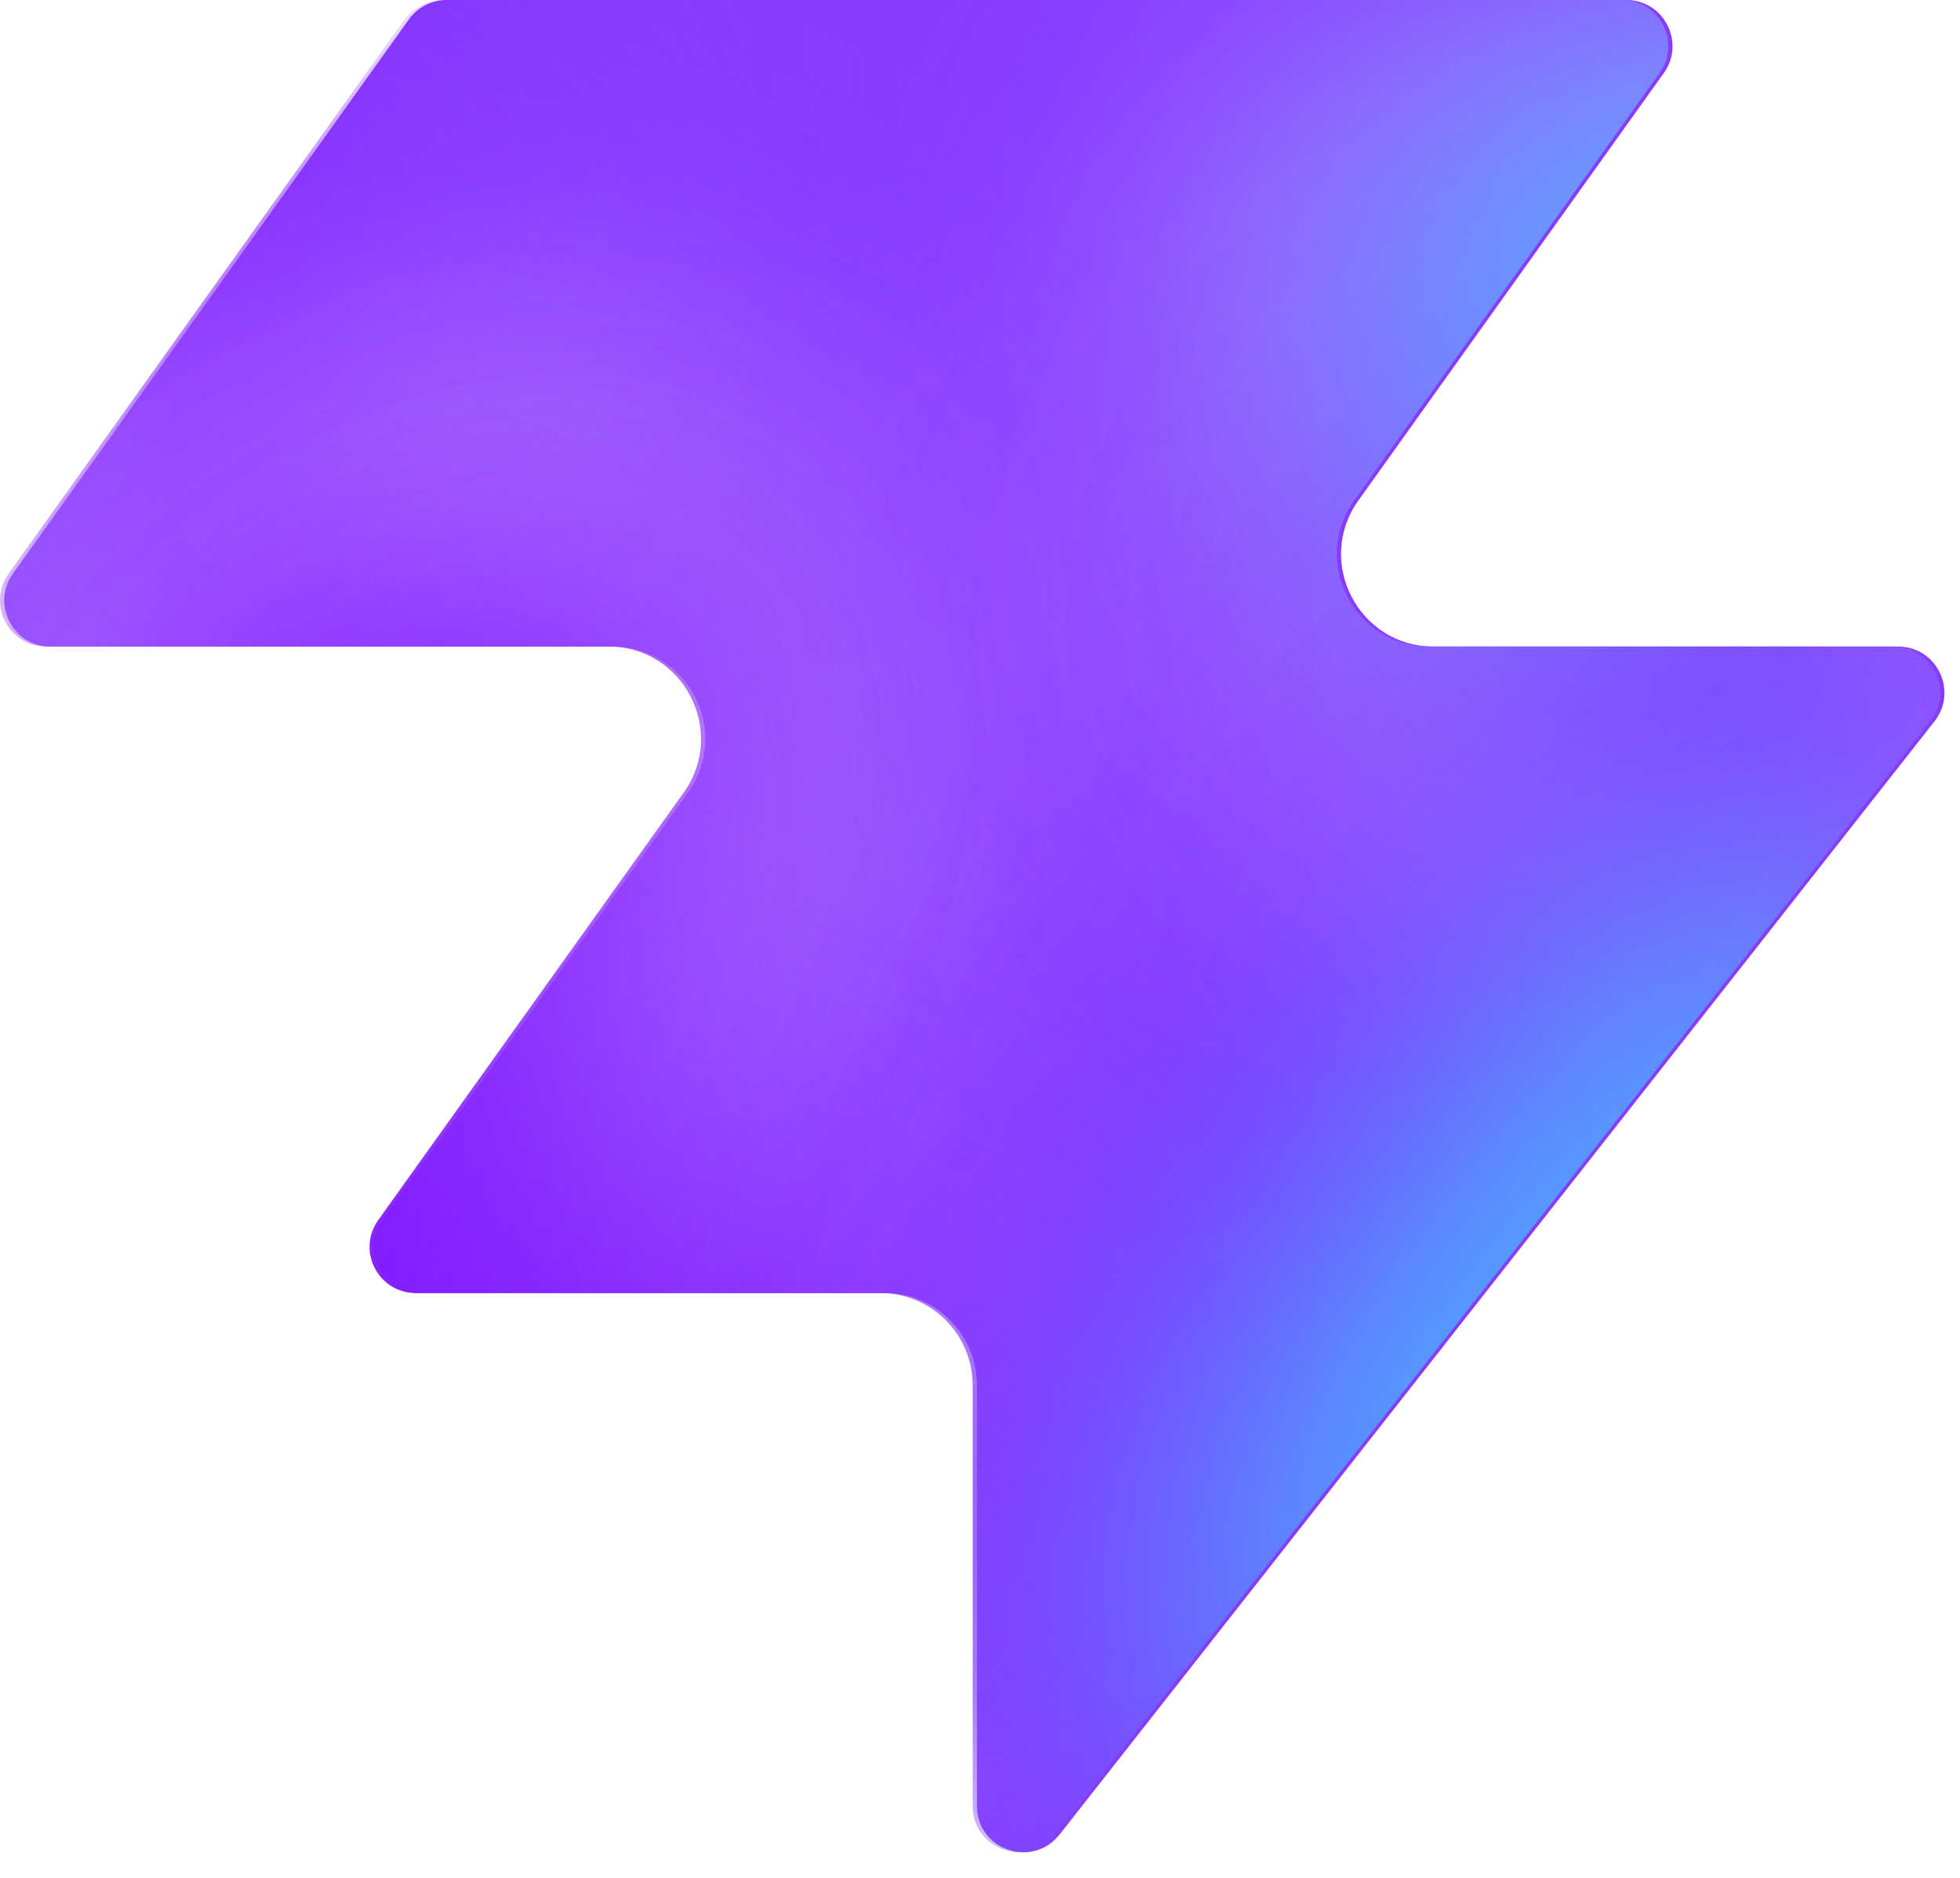
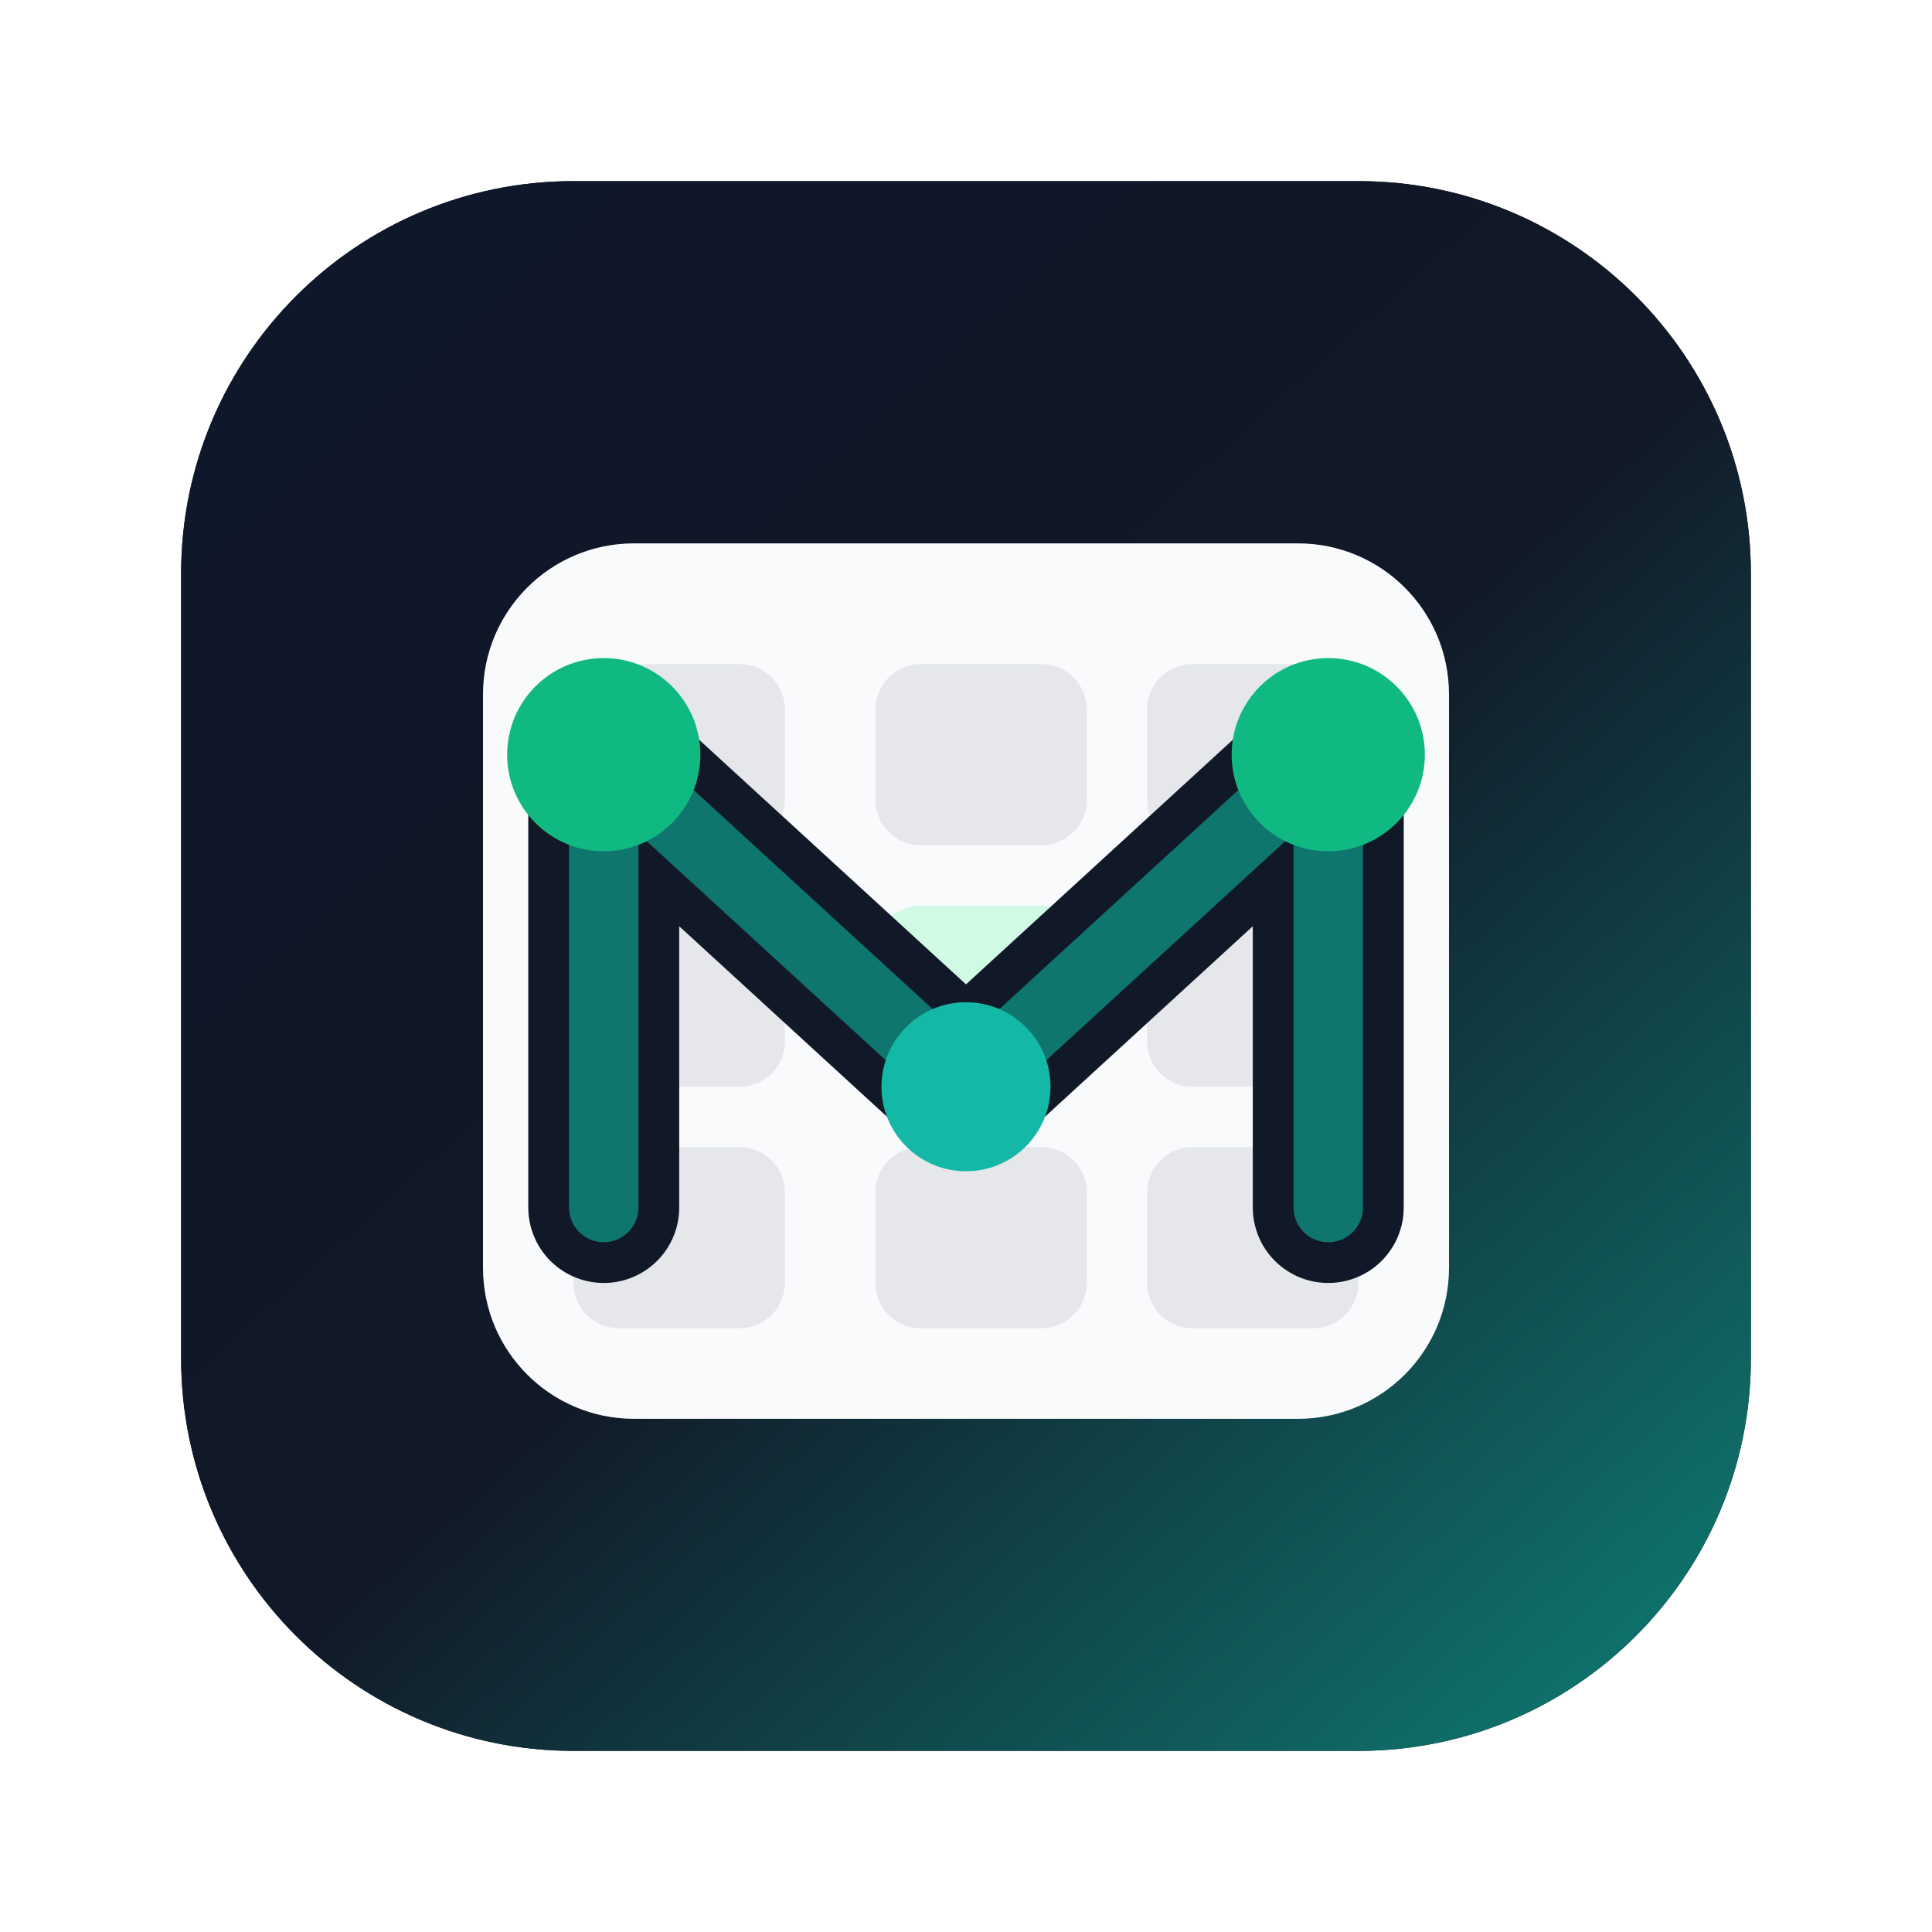
- <svg xmlns="http://www.w3.org/2000/svg" width="48" height="46" fill="none" viewBox="0 0 48 46">
-   <path fill="#863bff" d="M25.946 44.938c-.664.845-2.021.375-2.021-.698V33.937a2.26 2.26 0 0 0-2.262-2.262H10.287c-.92 0-1.456-1.04-.92-1.788l7.48-10.471c1.07-1.497 0-3.578-1.842-3.578H1.237c-.92 0-1.456-1.04-.92-1.788L10.013.474c.214-.297.556-.474.92-.474h28.894c.92 0 1.456 1.04.92 1.788l-7.48 10.471c-1.07 1.498 0 3.579 1.842 3.579h11.377c.943 0 1.473 1.088.89 1.83L25.947 44.94z" style="fill:#863bff;fill:color(display-p3 .525 .23 1);fill-opacity:1" />
-   <mask id="a" width="48" height="46" x="0" y="0" maskUnits="userSpaceOnUse" style="mask-type:alpha">
-     <path fill="#000" d="M25.842 44.938c-.664.844-2.021.375-2.021-.698V33.937a2.26 2.26 0 0 0-2.262-2.262H10.183c-.92 0-1.456-1.04-.92-1.788l7.48-10.471c1.07-1.498 0-3.579-1.842-3.579H1.133c-.92 0-1.456-1.04-.92-1.787L9.91.473c.214-.297.556-.474.92-.474h28.894c.92 0 1.456 1.04.92 1.788l-7.48 10.471c-1.07 1.498 0 3.578 1.842 3.578h11.377c.943 0 1.473 1.088.89 1.832L25.843 44.94z" style="fill:#000;fill-opacity:1" />
-   </mask>
-   <g mask="url(#a)">
-     <g filter="url(#b)">
-       <ellipse cx="5.508" cy="14.704" fill="#ede6ff" rx="5.508" ry="14.704" style="fill:#ede6ff;fill:color(display-p3 .927 .903 1);fill-opacity:1" transform="matrix(.00324 1 1 -.00324 -4.47 31.516)" />
-     </g>
-     <g filter="url(#c)">
-       <ellipse cx="10.399" cy="29.851" fill="#ede6ff" rx="10.399" ry="29.851" style="fill:#ede6ff;fill:color(display-p3 .927 .903 1);fill-opacity:1" transform="matrix(.00324 1 1 -.00324 -39.328 7.883)" />
-     </g>
-     <g filter="url(#d)">
-       <ellipse cx="5.508" cy="30.487" fill="#7e14ff" rx="5.508" ry="30.487" style="fill:#7e14ff;fill:color(display-p3 .492 .077 1);fill-opacity:1" transform="rotate(89.814 -25.913 -14.639)scale(1 -1)" />
-     </g>
-     <g filter="url(#e)">
-       <ellipse cx="5.508" cy="30.599" fill="#7e14ff" rx="5.508" ry="30.599" style="fill:#7e14ff;fill:color(display-p3 .492 .077 1);fill-opacity:1" transform="rotate(89.814 -32.644 -3.334)scale(1 -1)" />
-     </g>
-     <g filter="url(#f)">
-       <ellipse cx="5.508" cy="30.599" fill="#7e14ff" rx="5.508" ry="30.599" style="fill:#7e14ff;fill:color(display-p3 .492 .077 1);fill-opacity:1" transform="matrix(.00324 1 1 -.00324 -34.34 30.47)" />
-     </g>
-     <g filter="url(#g)">
-       <ellipse cx="14.072" cy="22.078" fill="#ede6ff" rx="14.072" ry="22.078" style="fill:#ede6ff;fill:color(display-p3 .927 .903 1);fill-opacity:1" transform="rotate(93.35 24.506 48.493)scale(-1 1)" />
-     </g>
-     <g filter="url(#h)">
-       <ellipse cx="3.47" cy="21.501" fill="#7e14ff" rx="3.47" ry="21.501" style="fill:#7e14ff;fill:color(display-p3 .492 .077 1);fill-opacity:1" transform="rotate(89.009 28.708 47.59)scale(-1 1)" />
-     </g>
-     <g filter="url(#i)">
-       <ellipse cx="3.47" cy="21.501" fill="#7e14ff" rx="3.47" ry="21.501" style="fill:#7e14ff;fill:color(display-p3 .492 .077 1);fill-opacity:1" transform="rotate(89.009 28.708 47.59)scale(-1 1)" />
-     </g>
-     <g filter="url(#j)">
-       <ellipse cx=".387" cy="8.972" fill="#7e14ff" rx="4.407" ry="29.108" style="fill:#7e14ff;fill:color(display-p3 .492 .077 1);fill-opacity:1" transform="rotate(39.51 .387 8.972)" />
-     </g>
-     <g filter="url(#k)">
-       <ellipse cx="47.523" cy="-6.092" fill="#7e14ff" rx="4.407" ry="29.108" style="fill:#7e14ff;fill:color(display-p3 .492 .077 1);fill-opacity:1" transform="rotate(37.892 47.523 -6.092)" />
-     </g>
-     <g filter="url(#l)">
-       <ellipse cx="41.412" cy="6.333" fill="#47bfff" rx="5.971" ry="9.665" style="fill:#47bfff;fill:color(display-p3 .28 .748 1);fill-opacity:1" transform="rotate(37.892 41.412 6.333)" />
-     </g>
-     <g filter="url(#m)">
-       <ellipse cx="-1.879" cy="38.332" fill="#7e14ff" rx="4.407" ry="29.108" style="fill:#7e14ff;fill:color(display-p3 .492 .077 1);fill-opacity:1" transform="rotate(37.892 -1.88 38.332)" />
-     </g>
-     <g filter="url(#n)">
-       <ellipse cx="-1.879" cy="38.332" fill="#7e14ff" rx="4.407" ry="29.108" style="fill:#7e14ff;fill:color(display-p3 .492 .077 1);fill-opacity:1" transform="rotate(37.892 -1.88 38.332)" />
-     </g>
-     <g filter="url(#o)">
-       <ellipse cx="35.651" cy="29.907" fill="#7e14ff" rx="4.407" ry="29.108" style="fill:#7e14ff;fill:color(display-p3 .492 .077 1);fill-opacity:1" transform="rotate(37.892 35.651 29.907)" />
-     </g>
-     <g filter="url(#p)">
-       <ellipse cx="38.418" cy="32.4" fill="#47bfff" rx="5.971" ry="15.297" style="fill:#47bfff;fill:color(display-p3 .28 .748 1);fill-opacity:1" transform="rotate(37.892 38.418 32.4)" />
-     </g>
-   </g>
+ <svg xmlns="http://www.w3.org/2000/svg" width="64" height="64" viewBox="0 0 64 64" fill="none">
+   <rect width="64" height="64" fill="none" />
+   <rect x="6" y="6" width="52" height="52" rx="13" fill="#111827" />
+   <rect x="6" y="6" width="52" height="52" rx="13" fill="url(#bg)" />
+   <rect x="16" y="18" width="32" height="29" rx="5" fill="#F8FAFC" />
+   <rect x="19" y="22" width="7" height="6" rx="1.5" fill="#E5E7EB" />
+   <rect x="29" y="22" width="7" height="6" rx="1.5" fill="#E5E7EB" />
+   <rect x="38" y="22" width="7" height="6" rx="1.5" fill="#E5E7EB" />
+   <rect x="19" y="30" width="7" height="6" rx="1.5" fill="#E5E7EB" />
+   <rect x="29" y="30" width="7" height="6" rx="1.5" fill="#D1FAE5" />
+   <rect x="38" y="30" width="7" height="6" rx="1.5" fill="#E5E7EB" />
+   <rect x="19" y="38" width="7" height="6" rx="1.5" fill="#E5E7EB" />
+   <rect x="29" y="38" width="7" height="6" rx="1.5" fill="#E5E7EB" />
+   <rect x="38" y="38" width="7" height="6" rx="1.5" fill="#E5E7EB" />
+   <path d="M20 40V25L32 36L44 25V40" stroke="#111827" stroke-width="5" stroke-linecap="round" stroke-linejoin="round" />
+   <path d="M20 40V25L32 36L44 25V40" stroke="#0F766E" stroke-width="2.3" stroke-linecap="round" stroke-linejoin="round" />
+   <circle cx="20" cy="25" r="3.2" fill="#10B981" />
+   <circle cx="32" cy="36" r="2.8" fill="#14B8A6" />
+   <circle cx="44" cy="25" r="3.2" fill="#10B981" />
  <defs>
-     <filter id="b" width="60.045" height="41.654" x="-19.77" y="16.149" color-interpolation-filters="sRGB" filterUnits="userSpaceOnUse">
-       <feFlood flood-opacity="0" result="BackgroundImageFix" />
-       <feBlend in="SourceGraphic" in2="BackgroundImageFix" result="shape" />
-       <feGaussianBlur result="effect1_foregroundBlur_2002_17158" stdDeviation="7.659" />
-     </filter>
-     <filter id="c" width="90.34" height="51.437" x="-54.613" y="-7.533" color-interpolation-filters="sRGB" filterUnits="userSpaceOnUse">
-       <feFlood flood-opacity="0" result="BackgroundImageFix" />
-       <feBlend in="SourceGraphic" in2="BackgroundImageFix" result="shape" />
-       <feGaussianBlur result="effect1_foregroundBlur_2002_17158" stdDeviation="7.659" />
-     </filter>
-     <filter id="d" width="79.355" height="29.4" x="-49.64" y="2.03" color-interpolation-filters="sRGB" filterUnits="userSpaceOnUse">
-       <feFlood flood-opacity="0" result="BackgroundImageFix" />
-       <feBlend in="SourceGraphic" in2="BackgroundImageFix" result="shape" />
-       <feGaussianBlur result="effect1_foregroundBlur_2002_17158" stdDeviation="4.596" />
-     </filter>
-     <filter id="e" width="79.579" height="29.4" x="-45.045" y="20.029" color-interpolation-filters="sRGB" filterUnits="userSpaceOnUse">
-       <feFlood flood-opacity="0" result="BackgroundImageFix" />
-       <feBlend in="SourceGraphic" in2="BackgroundImageFix" result="shape" />
-       <feGaussianBlur result="effect1_foregroundBlur_2002_17158" stdDeviation="4.596" />
-     </filter>
-     <filter id="f" width="79.579" height="29.4" x="-43.513" y="21.178" color-interpolation-filters="sRGB" filterUnits="userSpaceOnUse">
-       <feFlood flood-opacity="0" result="BackgroundImageFix" />
-       <feBlend in="SourceGraphic" in2="BackgroundImageFix" result="shape" />
-       <feGaussianBlur result="effect1_foregroundBlur_2002_17158" stdDeviation="4.596" />
-     </filter>
-     <filter id="g" width="74.749" height="58.852" x="15.756" y="-17.901" color-interpolation-filters="sRGB" filterUnits="userSpaceOnUse">
-       <feFlood flood-opacity="0" result="BackgroundImageFix" />
-       <feBlend in="SourceGraphic" in2="BackgroundImageFix" result="shape" />
-       <feGaussianBlur result="effect1_foregroundBlur_2002_17158" stdDeviation="7.659" />
-     </filter>
-     <filter id="h" width="61.377" height="25.362" x="23.548" y="2.284" color-interpolation-filters="sRGB" filterUnits="userSpaceOnUse">
-       <feFlood flood-opacity="0" result="BackgroundImageFix" />
-       <feBlend in="SourceGraphic" in2="BackgroundImageFix" result="shape" />
-       <feGaussianBlur result="effect1_foregroundBlur_2002_17158" stdDeviation="4.596" />
-     </filter>
-     <filter id="i" width="61.377" height="25.362" x="23.548" y="2.284" color-interpolation-filters="sRGB" filterUnits="userSpaceOnUse">
-       <feFlood flood-opacity="0" result="BackgroundImageFix" />
-       <feBlend in="SourceGraphic" in2="BackgroundImageFix" result="shape" />
-       <feGaussianBlur result="effect1_foregroundBlur_2002_17158" stdDeviation="4.596" />
-     </filter>
-     <filter id="j" width="56.045" height="63.649" x="-27.636" y="-22.853" color-interpolation-filters="sRGB" filterUnits="userSpaceOnUse">
-       <feFlood flood-opacity="0" result="BackgroundImageFix" />
-       <feBlend in="SourceGraphic" in2="BackgroundImageFix" result="shape" />
-       <feGaussianBlur result="effect1_foregroundBlur_2002_17158" stdDeviation="4.596" />
-     </filter>
-     <filter id="k" width="54.814" height="64.646" x="20.116" y="-38.415" color-interpolation-filters="sRGB" filterUnits="userSpaceOnUse">
-       <feFlood flood-opacity="0" result="BackgroundImageFix" />
-       <feBlend in="SourceGraphic" in2="BackgroundImageFix" result="shape" />
-       <feGaussianBlur result="effect1_foregroundBlur_2002_17158" stdDeviation="4.596" />
-     </filter>
-     <filter id="l" width="33.541" height="35.313" x="24.641" y="-11.323" color-interpolation-filters="sRGB" filterUnits="userSpaceOnUse">
-       <feFlood flood-opacity="0" result="BackgroundImageFix" />
-       <feBlend in="SourceGraphic" in2="BackgroundImageFix" result="shape" />
-       <feGaussianBlur result="effect1_foregroundBlur_2002_17158" stdDeviation="4.596" />
-     </filter>
-     <filter id="m" width="54.814" height="64.646" x="-29.286" y="6.009" color-interpolation-filters="sRGB" filterUnits="userSpaceOnUse">
-       <feFlood flood-opacity="0" result="BackgroundImageFix" />
-       <feBlend in="SourceGraphic" in2="BackgroundImageFix" result="shape" />
-       <feGaussianBlur result="effect1_foregroundBlur_2002_17158" stdDeviation="4.596" />
-     </filter>
-     <filter id="n" width="54.814" height="64.646" x="-29.286" y="6.009" color-interpolation-filters="sRGB" filterUnits="userSpaceOnUse">
-       <feFlood flood-opacity="0" result="BackgroundImageFix" />
-       <feBlend in="SourceGraphic" in2="BackgroundImageFix" result="shape" />
-       <feGaussianBlur result="effect1_foregroundBlur_2002_17158" stdDeviation="4.596" />
-     </filter>
-     <filter id="o" width="54.814" height="64.646" x="8.244" y="-2.416" color-interpolation-filters="sRGB" filterUnits="userSpaceOnUse">
-       <feFlood flood-opacity="0" result="BackgroundImageFix" />
-       <feBlend in="SourceGraphic" in2="BackgroundImageFix" result="shape" />
-       <feGaussianBlur result="effect1_foregroundBlur_2002_17158" stdDeviation="4.596" />
-     </filter>
-     <filter id="p" width="39.409" height="43.623" x="18.713" y="10.588" color-interpolation-filters="sRGB" filterUnits="userSpaceOnUse">
-       <feFlood flood-opacity="0" result="BackgroundImageFix" />
-       <feBlend in="SourceGraphic" in2="BackgroundImageFix" result="shape" />
-       <feGaussianBlur result="effect1_foregroundBlur_2002_17158" stdDeviation="4.596" />
-     </filter>
+     <linearGradient id="bg" x1="10" y1="8" x2="54" y2="57" gradientUnits="userSpaceOnUse">
+       <stop stop-color="#0F172A" />
+       <stop offset="0.52" stop-color="#111827" />
+       <stop offset="1" stop-color="#0F766E" />
+     </linearGradient>
  </defs>
</svg>
